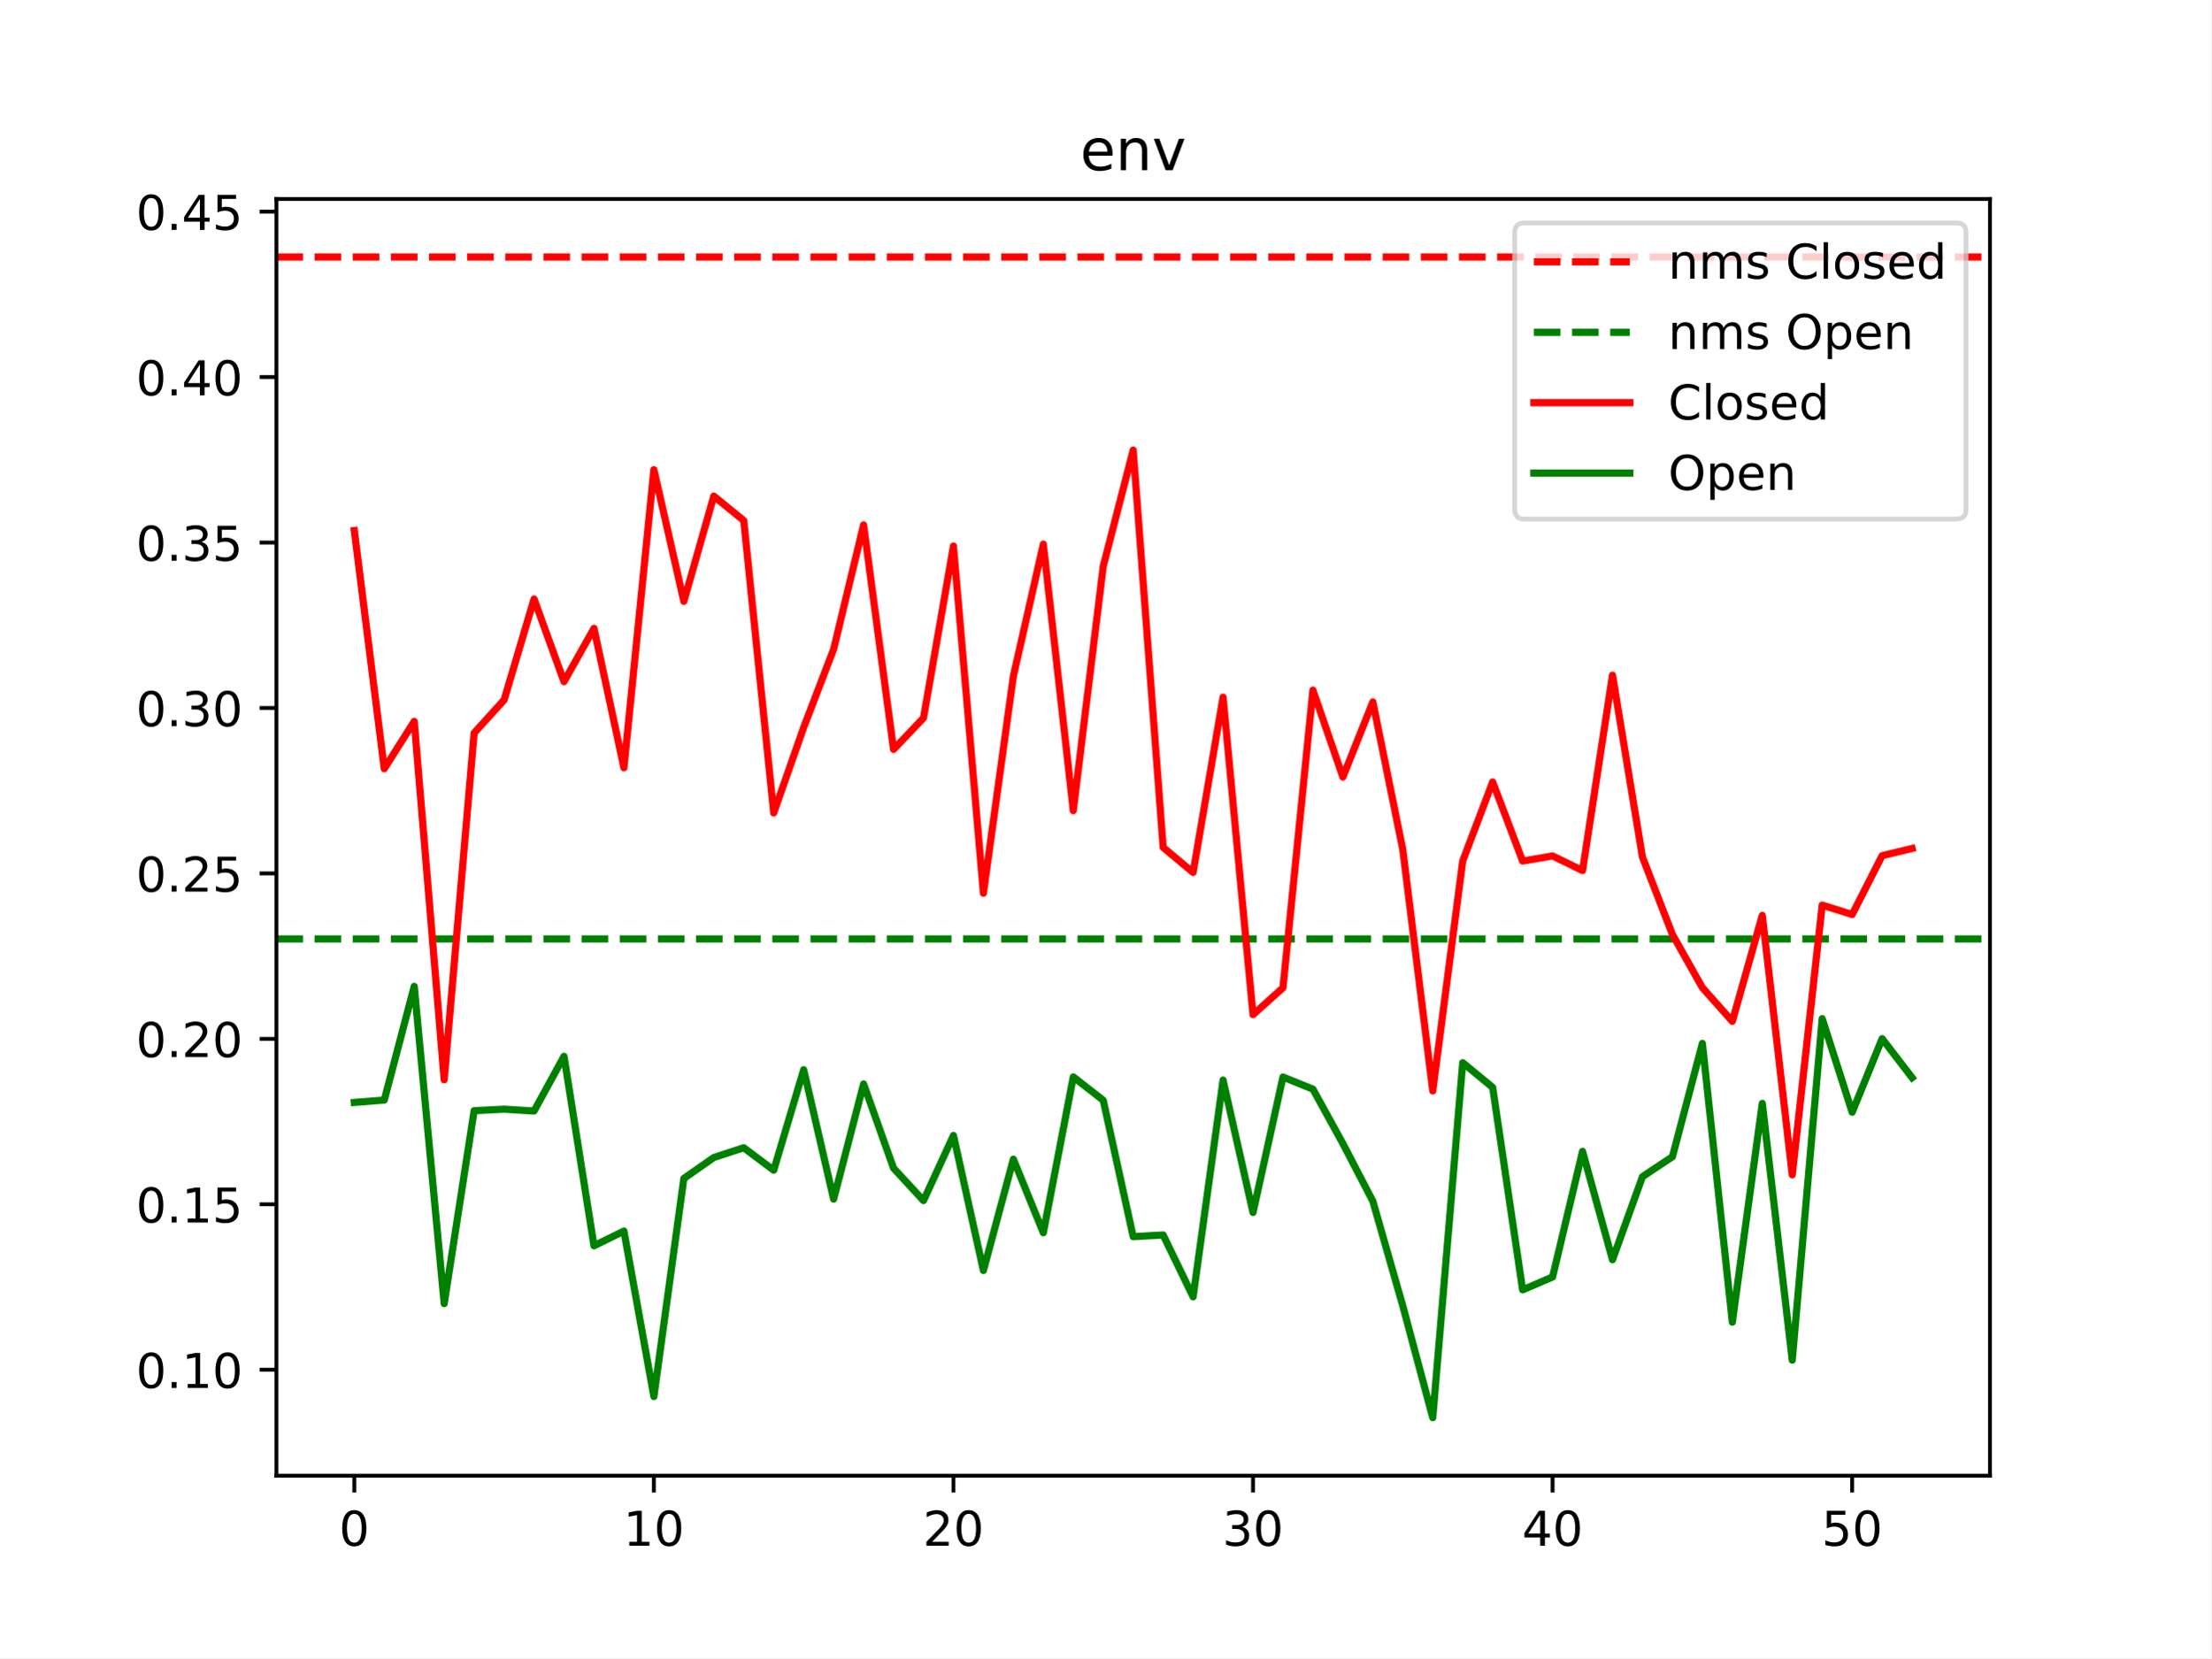
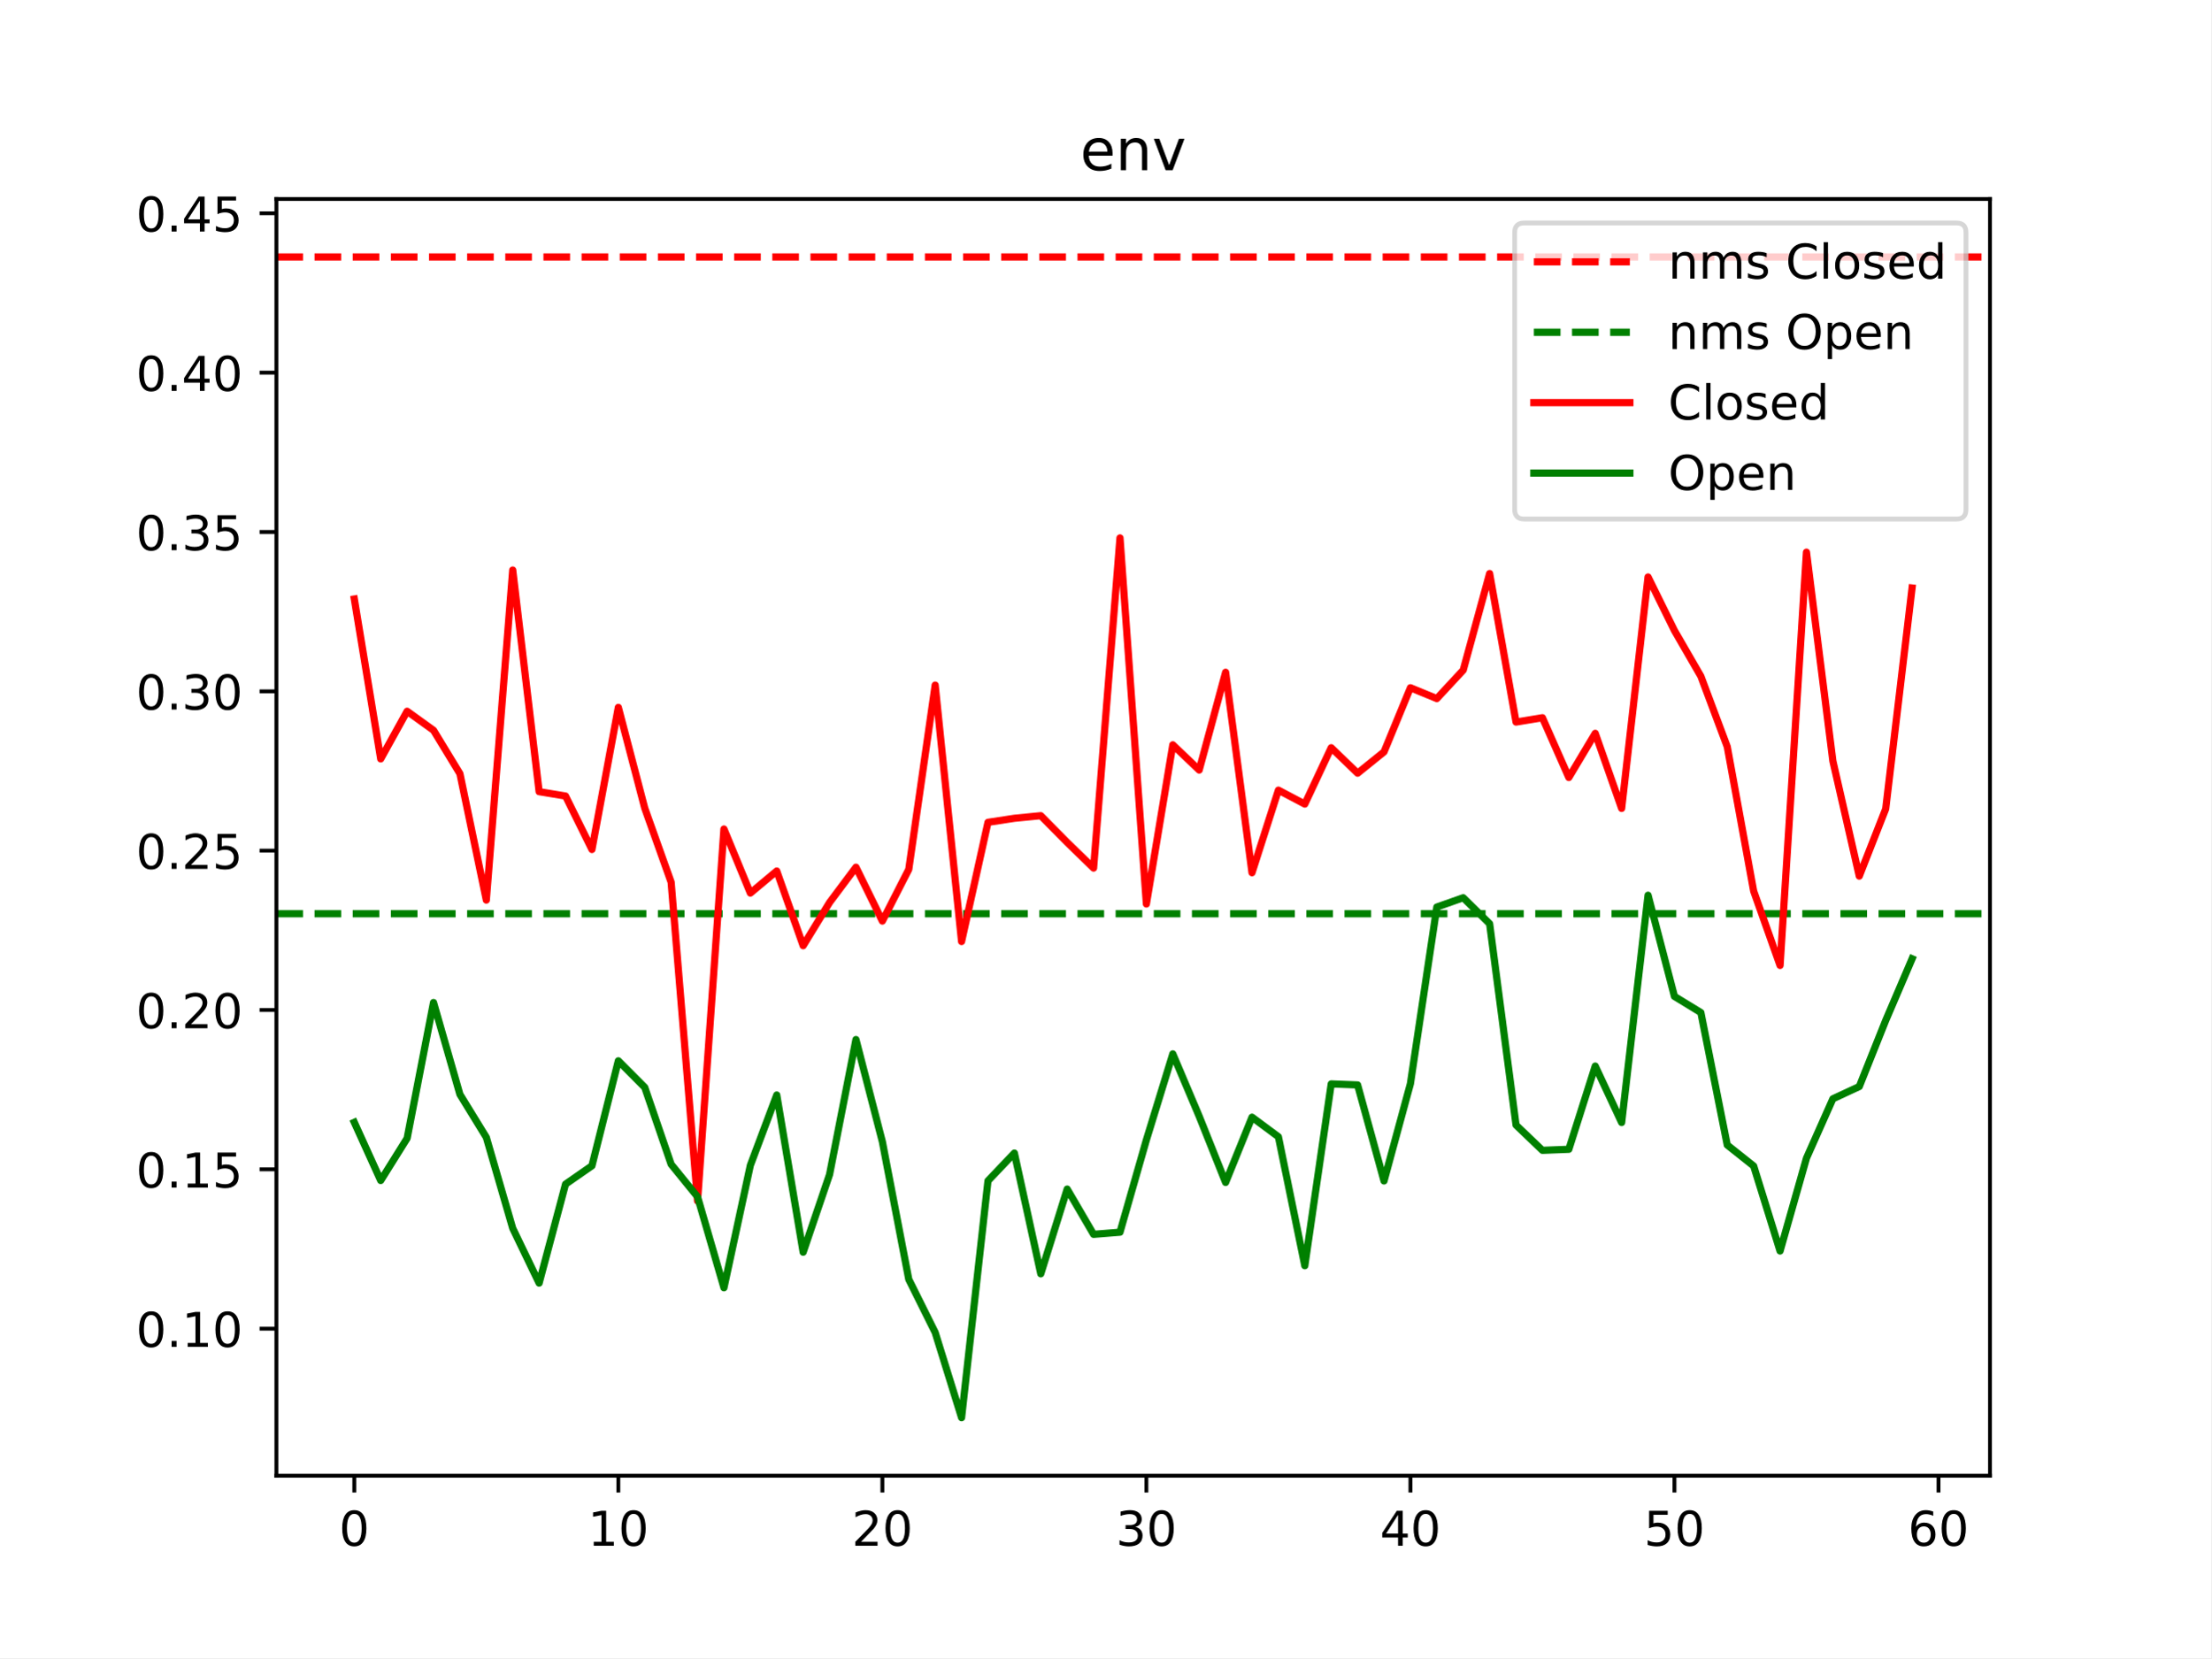
<svg xmlns="http://www.w3.org/2000/svg" xmlns:xlink="http://www.w3.org/1999/xlink" width="460.8pt" height="345.6pt" viewBox="0 0 460.8 345.6" version="1.1">
  <defs>
    <style type="text/css">*{stroke-linejoin: round; stroke-linecap: butt}</style>
  </defs>
  <g id="figure_1">
    <g id="patch_1">
      <path d="M 0 345.6  L 460.8 345.6  L 460.8 0  L 0 0  z " style="fill: #ffffff" />
    </g>
    <g id="axes_1">
      <g id="patch_2">
        <path d="M 57.6 307.584  L 414.72 307.584  L 414.72 41.472  L 57.6 41.472  z " style="fill: #ffffff" />
      </g>
      <g id="matplotlib.axis_1">
        <g id="xtick_1">
          <g id="line2d_1">
            <defs>
-               <path id="mbfe711bca3" d="M 0 0  L 0 3.5  " style="stroke: #000000; stroke-width: 0.8" />
+               <path id="m7557e2fc76" d="M 0 0  L 0 3.5  " style="stroke: #000000; stroke-width: 0.8" />
            </defs>
            <g>
-               <use xlink:href="#mbfe711bca3" x="73.833" y="307.584" style="stroke: #000000; stroke-width: 0.8" />
+               <use xlink:href="#m7557e2fc76" x="73.833" y="307.584" style="stroke: #000000; stroke-width: 0.8" />
            </g>
          </g>
          <g id="text_1">
            <g transform="translate(70.65148 322.1824) scale(0.1 -0.1)">
              <defs>
                <path id="DejaVuSans-30" d="M 2034 4250  Q 1547 4250 1301 3770  Q 1056 3291 1056 2328  Q 1056 1369 1301 889  Q 1547 409 2034 409  Q 2525 409 2770 889  Q 3016 1369 3016 2328  Q 3016 3291 2770 3770  Q 2525 4250 2034 4250  z M 2034 4750  Q 2819 4750 3233 4129  Q 3647 3509 3647 2328  Q 3647 1150 3233 529  Q 2819 -91 2034 -91  Q 1250 -91 836 529  Q 422 1150 422 2328  Q 422 3509 836 4129  Q 1250 4750 2034 4750  z " transform="scale(0.015625)" />
              </defs>
              <use xlink:href="#DejaVuSans-30" />
            </g>
          </g>
        </g>
        <g id="xtick_2">
          <g id="line2d_2">
            <g>
-               <use xlink:href="#mbfe711bca3" x="136.266" y="307.584" style="stroke: #000000; stroke-width: 0.8" />
+               <use xlink:href="#m7557e2fc76" x="128.859" y="307.584" style="stroke: #000000; stroke-width: 0.8" />
            </g>
          </g>
          <g id="text_2">
-             <g transform="translate(129.9038 322.1824) scale(0.1 -0.1)">
+             <g transform="translate(122.4964 322.1824) scale(0.1 -0.1)">
              <defs>
                <path id="DejaVuSans-31" d="M 794 531  L 1825 531  L 1825 4091  L 703 3866  L 703 4441  L 1819 4666  L 2450 4666  L 2450 531  L 3481 531  L 3481 0  L 794 0  L 794 531  z " transform="scale(0.015625)" />
              </defs>
              <use xlink:href="#DejaVuSans-31" />
              <use xlink:href="#DejaVuSans-30" x="63.623" />
            </g>
          </g>
        </g>
        <g id="xtick_3">
          <g id="line2d_3">
            <g>
-               <use xlink:href="#mbfe711bca3" x="198.7" y="307.584" style="stroke: #000000; stroke-width: 0.8" />
+               <use xlink:href="#m7557e2fc76" x="183.885" y="307.584" style="stroke: #000000; stroke-width: 0.8" />
            </g>
          </g>
          <g id="text_3">
-             <g transform="translate(192.3374 322.1824) scale(0.1 -0.1)">
+             <g transform="translate(177.5226 322.1824) scale(0.1 -0.1)">
              <defs>
                <path id="DejaVuSans-32" d="M 1228 531  L 3431 531  L 3431 0  L 469 0  L 469 531  Q 828 903 1448 1529  Q 2069 2156 2228 2338  Q 2531 2678 2651 2914  Q 2772 3150 2772 3378  Q 2772 3750 2511 3984  Q 2250 4219 1831 4219  Q 1534 4219 1204 4116  Q 875 4013 500 3803  L 500 4441  Q 881 4594 1212 4672  Q 1544 4750 1819 4750  Q 2544 4750 2975 4387  Q 3406 4025 3406 3419  Q 3406 3131 3298 2873  Q 3191 2616 2906 2266  Q 2828 2175 2409 1742  Q 1991 1309 1228 531  z " transform="scale(0.015625)" />
              </defs>
              <use xlink:href="#DejaVuSans-32" />
              <use xlink:href="#DejaVuSans-30" x="63.623" />
            </g>
          </g>
        </g>
        <g id="xtick_4">
          <g id="line2d_4">
            <g>
-               <use xlink:href="#mbfe711bca3" x="261.133" y="307.584" style="stroke: #000000; stroke-width: 0.8" />
+               <use xlink:href="#m7557e2fc76" x="238.911" y="307.584" style="stroke: #000000; stroke-width: 0.8" />
            </g>
          </g>
          <g id="text_4">
-             <g transform="translate(254.7709 322.1824) scale(0.1 -0.1)">
+             <g transform="translate(232.5488 322.1824) scale(0.1 -0.1)">
              <defs>
                <path id="DejaVuSans-33" d="M 2597 2516  Q 3050 2419 3304 2112  Q 3559 1806 3559 1356  Q 3559 666 3084 287  Q 2609 -91 1734 -91  Q 1441 -91 1130 -33  Q 819 25 488 141  L 488 750  Q 750 597 1062 519  Q 1375 441 1716 441  Q 2309 441 2620 675  Q 2931 909 2931 1356  Q 2931 1769 2642 2001  Q 2353 2234 1838 2234  L 1294 2234  L 1294 2753  L 1863 2753  Q 2328 2753 2575 2939  Q 2822 3125 2822 3475  Q 2822 3834 2567 4026  Q 2313 4219 1838 4219  Q 1578 4219 1281 4162  Q 984 4106 628 3988  L 628 4550  Q 988 4650 1302 4700  Q 1616 4750 1894 4750  Q 2613 4750 3031 4423  Q 3450 4097 3450 3541  Q 3450 3153 3228 2886  Q 3006 2619 2597 2516  z " transform="scale(0.015625)" />
              </defs>
              <use xlink:href="#DejaVuSans-33" />
              <use xlink:href="#DejaVuSans-30" x="63.623" />
            </g>
          </g>
        </g>
        <g id="xtick_5">
          <g id="line2d_5">
            <g>
-               <use xlink:href="#mbfe711bca3" x="323.567" y="307.584" style="stroke: #000000; stroke-width: 0.8" />
+               <use xlink:href="#m7557e2fc76" x="293.938" y="307.584" style="stroke: #000000; stroke-width: 0.8" />
            </g>
          </g>
          <g id="text_5">
-             <g transform="translate(317.2045 322.1824) scale(0.1 -0.1)">
+             <g transform="translate(287.575 322.1824) scale(0.1 -0.1)">
              <defs>
                <path id="DejaVuSans-34" d="M 2419 4116  L 825 1625  L 2419 1625  L 2419 4116  z M 2253 4666  L 3047 4666  L 3047 1625  L 3713 1625  L 3713 1100  L 3047 1100  L 3047 0  L 2419 0  L 2419 1100  L 313 1100  L 313 1709  L 2253 4666  z " transform="scale(0.015625)" />
              </defs>
              <use xlink:href="#DejaVuSans-34" />
              <use xlink:href="#DejaVuSans-30" x="63.623" />
            </g>
          </g>
        </g>
        <g id="xtick_6">
          <g id="line2d_6">
            <g>
-               <use xlink:href="#mbfe711bca3" x="386.001" y="307.584" style="stroke: #000000; stroke-width: 0.8" />
+               <use xlink:href="#m7557e2fc76" x="348.964" y="307.584" style="stroke: #000000; stroke-width: 0.8" />
            </g>
          </g>
          <g id="text_6">
-             <g transform="translate(379.6381 322.1824) scale(0.1 -0.1)">
+             <g transform="translate(342.6012 322.1824) scale(0.1 -0.1)">
              <defs>
                <path id="DejaVuSans-35" d="M 691 4666  L 3169 4666  L 3169 4134  L 1269 4134  L 1269 2991  Q 1406 3038 1543 3061  Q 1681 3084 1819 3084  Q 2600 3084 3056 2656  Q 3513 2228 3513 1497  Q 3513 744 3044 326  Q 2575 -91 1722 -91  Q 1428 -91 1123 -41  Q 819 9 494 109  L 494 744  Q 775 591 1075 516  Q 1375 441 1709 441  Q 2250 441 2565 725  Q 2881 1009 2881 1497  Q 2881 1984 2565 2268  Q 2250 2553 1709 2553  Q 1456 2553 1204 2497  Q 953 2441 691 2322  L 691 4666  z " transform="scale(0.015625)" />
              </defs>
              <use xlink:href="#DejaVuSans-35" />
+               <use xlink:href="#DejaVuSans-30" x="63.623" />
+             </g>
+           </g>
+         </g>
+         <g id="xtick_7">
+           <g id="line2d_7">
+             <g>
+               <use xlink:href="#m7557e2fc76" x="403.99" y="307.584" style="stroke: #000000; stroke-width: 0.8" />
+             </g>
+           </g>
+           <g id="text_7">
+             <g transform="translate(397.6274 322.1824) scale(0.1 -0.1)">
+               <defs>
+                 <path id="DejaVuSans-36" d="M 2113 2584  Q 1688 2584 1439 2293  Q 1191 2003 1191 1497  Q 1191 994 1439 701  Q 1688 409 2113 409  Q 2538 409 2786 701  Q 3034 994 3034 1497  Q 3034 2003 2786 2293  Q 2538 2584 2113 2584  z M 3366 4563  L 3366 3988  Q 3128 4100 2886 4159  Q 2644 4219 2406 4219  Q 1781 4219 1451 3797  Q 1122 3375 1075 2522  Q 1259 2794 1537 2939  Q 1816 3084 2150 3084  Q 2853 3084 3261 2657  Q 3669 2231 3669 1497  Q 3669 778 3244 343  Q 2819 -91 2113 -91  Q 1303 -91 875 529  Q 447 1150 447 2328  Q 447 3434 972 4092  Q 1497 4750 2381 4750  Q 2619 4750 2861 4703  Q 3103 4656 3366 4563  z " transform="scale(0.015625)" />
+               </defs>
+               <use xlink:href="#DejaVuSans-36" />
              <use xlink:href="#DejaVuSans-30" x="63.623" />
            </g>
          </g>
        </g>
      </g>
      <g id="matplotlib.axis_2">
        <g id="ytick_1">
-           <g id="line2d_7">
+           <g id="line2d_8">
            <defs>
-               <path id="mcd5400129b" d="M 0 0  L -3.5 0  " style="stroke: #000000; stroke-width: 0.8" />
+               <path id="mfd46623796" d="M 0 0  L -3.5 0  " style="stroke: #000000; stroke-width: 0.8" />
            </defs>
            <g>
-               <use xlink:href="#mcd5400129b" x="57.6" y="285.499" style="stroke: #000000; stroke-width: 0.8" />
-             </g>
-           </g>
-           <g id="text_7">
-             <g transform="translate(28.33438 289.2986) scale(0.1 -0.1)">
+               <use xlink:href="#mfd46623796" x="57.6" y="276.937" style="stroke: #000000; stroke-width: 0.8" />
+             </g>
+           </g>
+           <g id="text_8">
+             <g transform="translate(28.33438 280.7366) scale(0.1 -0.1)">
              <defs>
                <path id="DejaVuSans-2e" d="M 684 794  L 1344 794  L 1344 0  L 684 0  L 684 794  z " transform="scale(0.015625)" />
              </defs>
              <use xlink:href="#DejaVuSans-30" />
              <use xlink:href="#DejaVuSans-2e" x="63.623" />
              <use xlink:href="#DejaVuSans-31" x="95.41" />
              <use xlink:href="#DejaVuSans-30" x="159.033" />
            </g>
          </g>
        </g>
        <g id="ytick_2">
-           <g id="line2d_8">
-             <g>
-               <use xlink:href="#mcd5400129b" x="57.6" y="251.015" style="stroke: #000000; stroke-width: 0.8" />
-             </g>
-           </g>
-           <g id="text_8">
-             <g transform="translate(28.33438 254.8139) scale(0.1 -0.1)">
+           <g id="line2d_9">
+             <g>
+               <use xlink:href="#mfd46623796" x="57.6" y="243.726" style="stroke: #000000; stroke-width: 0.8" />
+             </g>
+           </g>
+           <g id="text_9">
+             <g transform="translate(28.33438 247.5249) scale(0.1 -0.1)">
              <use xlink:href="#DejaVuSans-30" />
              <use xlink:href="#DejaVuSans-2e" x="63.623" />
              <use xlink:href="#DejaVuSans-31" x="95.41" />
              <use xlink:href="#DejaVuSans-35" x="159.033" />
            </g>
          </g>
        </g>
        <g id="ytick_3">
-           <g id="line2d_9">
-             <g>
-               <use xlink:href="#mcd5400129b" x="57.6" y="216.53" style="stroke: #000000; stroke-width: 0.8" />
-             </g>
-           </g>
-           <g id="text_9">
-             <g transform="translate(28.33438 220.3292) scale(0.1 -0.1)">
+           <g id="line2d_10">
+             <g>
+               <use xlink:href="#mfd46623796" x="57.6" y="210.514" style="stroke: #000000; stroke-width: 0.8" />
+             </g>
+           </g>
+           <g id="text_10">
+             <g transform="translate(28.33438 214.3133) scale(0.1 -0.1)">
              <use xlink:href="#DejaVuSans-30" />
              <use xlink:href="#DejaVuSans-2e" x="63.623" />
              <use xlink:href="#DejaVuSans-32" x="95.41" />
              <use xlink:href="#DejaVuSans-30" x="159.033" />
            </g>
          </g>
        </g>
        <g id="ytick_4">
-           <g id="line2d_10">
-             <g>
-               <use xlink:href="#mcd5400129b" x="57.6" y="182.045" style="stroke: #000000; stroke-width: 0.8" />
-             </g>
-           </g>
-           <g id="text_10">
-             <g transform="translate(28.33438 185.8445) scale(0.1 -0.1)">
+           <g id="line2d_11">
+             <g>
+               <use xlink:href="#mfd46623796" x="57.6" y="177.302" style="stroke: #000000; stroke-width: 0.8" />
+             </g>
+           </g>
+           <g id="text_11">
+             <g transform="translate(28.33438 181.1016) scale(0.1 -0.1)">
              <use xlink:href="#DejaVuSans-30" />
              <use xlink:href="#DejaVuSans-2e" x="63.623" />
              <use xlink:href="#DejaVuSans-32" x="95.41" />
              <use xlink:href="#DejaVuSans-35" x="159.033" />
            </g>
          </g>
        </g>
        <g id="ytick_5">
-           <g id="line2d_11">
-             <g>
-               <use xlink:href="#mcd5400129b" x="57.6" y="147.561" style="stroke: #000000; stroke-width: 0.8" />
-             </g>
-           </g>
-           <g id="text_11">
-             <g transform="translate(28.33438 151.3598) scale(0.1 -0.1)">
+           <g id="line2d_12">
+             <g>
+               <use xlink:href="#mfd46623796" x="57.6" y="144.091" style="stroke: #000000; stroke-width: 0.8" />
+             </g>
+           </g>
+           <g id="text_12">
+             <g transform="translate(28.33438 147.89) scale(0.1 -0.1)">
              <use xlink:href="#DejaVuSans-30" />
              <use xlink:href="#DejaVuSans-2e" x="63.623" />
              <use xlink:href="#DejaVuSans-33" x="95.41" />
              <use xlink:href="#DejaVuSans-30" x="159.033" />
            </g>
          </g>
        </g>
        <g id="ytick_6">
-           <g id="line2d_12">
-             <g>
-               <use xlink:href="#mcd5400129b" x="57.6" y="113.076" style="stroke: #000000; stroke-width: 0.8" />
-             </g>
-           </g>
-           <g id="text_12">
-             <g transform="translate(28.33438 116.8751) scale(0.1 -0.1)">
+           <g id="line2d_13">
+             <g>
+               <use xlink:href="#mfd46623796" x="57.6" y="110.879" style="stroke: #000000; stroke-width: 0.8" />
+             </g>
+           </g>
+           <g id="text_13">
+             <g transform="translate(28.33438 114.6783) scale(0.1 -0.1)">
              <use xlink:href="#DejaVuSans-30" />
              <use xlink:href="#DejaVuSans-2e" x="63.623" />
              <use xlink:href="#DejaVuSans-33" x="95.41" />
              <use xlink:href="#DejaVuSans-35" x="159.033" />
            </g>
          </g>
        </g>
        <g id="ytick_7">
-           <g id="line2d_13">
-             <g>
-               <use xlink:href="#mcd5400129b" x="57.6" y="78.591" style="stroke: #000000; stroke-width: 0.8" />
-             </g>
-           </g>
-           <g id="text_13">
-             <g transform="translate(28.33438 82.39045) scale(0.1 -0.1)">
+           <g id="line2d_14">
+             <g>
+               <use xlink:href="#mfd46623796" x="57.6" y="77.667" style="stroke: #000000; stroke-width: 0.8" />
+             </g>
+           </g>
+           <g id="text_14">
+             <g transform="translate(28.33438 81.46668) scale(0.1 -0.1)">
              <use xlink:href="#DejaVuSans-30" />
              <use xlink:href="#DejaVuSans-2e" x="63.623" />
              <use xlink:href="#DejaVuSans-34" x="95.41" />
              <use xlink:href="#DejaVuSans-30" x="159.033" />
            </g>
          </g>
        </g>
        <g id="ytick_8">
-           <g id="line2d_14">
-             <g>
-               <use xlink:href="#mcd5400129b" x="57.6" y="44.107" style="stroke: #000000; stroke-width: 0.8" />
-             </g>
-           </g>
-           <g id="text_14">
-             <g transform="translate(28.33438 47.90575) scale(0.1 -0.1)">
+           <g id="line2d_15">
+             <g>
+               <use xlink:href="#mfd46623796" x="57.6" y="44.456" style="stroke: #000000; stroke-width: 0.8" />
+             </g>
+           </g>
+           <g id="text_15">
+             <g transform="translate(28.33438 48.25503) scale(0.1 -0.1)">
              <use xlink:href="#DejaVuSans-30" />
              <use xlink:href="#DejaVuSans-2e" x="63.623" />
              <use xlink:href="#DejaVuSans-34" x="95.41" />
              <use xlink:href="#DejaVuSans-35" x="159.033" />
            </g>
          </g>
        </g>
      </g>
-       <g id="line2d_15">
-         <path d="M 57.6 53.568  L 414.72 53.568  " clip-path="url(#pe182399f3c)" style="fill: none; stroke-dasharray: 5.55,2.4; stroke-dashoffset: 0; stroke: #ff0000; stroke-width: 1.5" />
-       </g>
      <g id="line2d_16">
-         <path d="M 57.6 195.696  L 414.72 195.696  " clip-path="url(#pe182399f3c)" style="fill: none; stroke-dasharray: 5.55,2.4; stroke-dashoffset: 0; stroke: #008000; stroke-width: 1.5" />
+         <path d="M 57.6 53.568  L 414.72 53.568  " clip-path="url(#p4e39e65af4)" style="fill: none; stroke-dasharray: 5.55,2.4; stroke-dashoffset: 0; stroke: #ff0000; stroke-width: 1.5" />
      </g>
      <g id="line2d_17">
-         <path d="M 73.833 110.586  L 80.076 160.224  L 86.319 150.354  L 92.563 225.065  L 98.806 152.777  L 105.05 145.894  L 111.293 124.852  L 117.536 142.076  L 123.78 130.962  L 130.023 160.028  L 136.266 97.898  L 142.51 125.328  L 148.753 103.405  L 154.996 108.495  L 161.24 169.442  L 167.483 151.624  L 173.726 135.322  L 179.97 109.402  L 186.213 156.201  L 192.457 149.644  L 198.7 113.813  L 204.943 186.178  L 211.187 140.932  L 217.43 113.413  L 223.673 168.969  L 229.917 118.031  L 236.16 93.805  L 242.403 176.623  L 248.647 181.845  L 254.89 145.31  L 261.133 211.491  L 267.377 205.877  L 273.62 143.842  L 279.863 161.969  L 286.107 146.3  L 292.35 177.091  L 298.594 227.39  L 304.837 179.448  L 311.08 162.98  L 317.324 179.476  L 323.567 178.404  L 329.81 181.449  L 336.054 140.731  L 342.297 178.648  L 348.54 194.759  L 354.784 205.855  L 361.027 212.88  L 367.27 190.797  L 373.514 244.881  L 379.757 188.656  L 386.001 190.613  L 392.244 178.348  L 398.487 176.846  " clip-path="url(#pe182399f3c)" style="fill: none; stroke: #ff0000; stroke-width: 1.5; stroke-linecap: square" />
+         <path d="M 57.6 190.449  L 414.72 190.449  " clip-path="url(#p4e39e65af4)" style="fill: none; stroke-dasharray: 5.55,2.4; stroke-dashoffset: 0; stroke: #008000; stroke-width: 1.5" />
      </g>
      <g id="line2d_18">
-         <path d="M 73.833 229.782  L 80.076 229.29  L 86.319 205.587  L 92.563 271.716  L 98.806 231.506  L 105.05 231.187  L 111.293 231.571  L 117.536 220.17  L 123.78 259.668  L 130.023 256.599  L 136.266 291.087  L 142.51 245.633  L 148.753 241.27  L 154.996 239.227  L 161.24 243.913  L 167.483 222.96  L 173.726 249.934  L 179.97 225.929  L 186.213 243.482  L 192.457 250.244  L 198.7 236.668  L 204.943 264.812  L 211.187 241.613  L 217.43 256.942  L 223.673 224.462  L 229.917 229.329  L 236.16 257.765  L 242.403 257.409  L 248.647 270.304  L 254.89 225.124  L 261.133 252.723  L 267.377 224.489  L 273.62 227.011  L 279.863 238.358  L 286.107 250.361  L 292.35 272.189  L 298.594 295.488  L 304.837 221.502  L 311.08 226.648  L 317.324 268.849  L 323.567 266.162  L 329.81 239.979  L 336.054 262.569  L 342.297 245.26  L 348.54 241.102  L 354.784 217.482  L 361.027 275.577  L 367.27 229.983  L 373.514 283.497  L 379.757 212.327  L 386.001 231.825  L 392.244 216.495  L 398.487 224.624  " clip-path="url(#pe182399f3c)" style="fill: none; stroke: #008000; stroke-width: 1.5; stroke-linecap: square" />
+         <path d="M 73.833 124.846  L 79.335 158.18  L 84.838 148.246  L 90.341 152.211  L 95.843 161.252  L 101.346 187.604  L 106.848 118.813  L 112.351 165.006  L 117.854 165.913  L 123.356 177.056  L 128.859 147.438  L 134.362 168.447  L 139.864 183.881  L 145.367 250.322  L 150.869 172.794  L 156.372 186.145  L 161.875 181.548  L 167.377 197.118  L 172.88 188.108  L 178.382 180.751  L 183.885 191.982  L 189.388 181.203  L 194.89 142.792  L 200.393 196.241  L 205.896 171.399  L 211.398 170.556  L 216.901 170.011  L 222.403 175.581  L 227.906 180.937  L 233.409 112.118  L 238.911 188.421  L 244.414 155.241  L 249.917 160.5  L 255.419 140.12  L 260.922 181.899  L 266.424 164.69  L 271.927 167.593  L 277.43 155.849  L 282.932 161.155  L 288.435 156.715  L 293.938 143.345  L 299.44 145.604  L 304.943 139.672  L 310.445 119.54  L 315.948 150.5  L 321.451 149.596  L 326.953 162.057  L 332.456 152.847  L 337.958 168.498  L 343.461 120.257  L 348.964 131.428  L 354.466 140.95  L 359.969 155.642  L 365.472 185.737  L 370.974 201.226  L 376.477 115.084  L 381.979 158.614  L 387.482 182.609  L 392.985 168.6  L 398.487 122.551  " clip-path="url(#p4e39e65af4)" style="fill: none; stroke: #ff0000; stroke-width: 1.5; stroke-linecap: square" />
+       </g>
+       <g id="line2d_19">
+         <path d="M 73.833 233.934  L 79.335 246.057  L 84.838 237.257  L 90.341 208.953  L 95.843 228.104  L 101.346 237.062  L 106.848 256.018  L 112.351 267.441  L 117.854 246.817  L 123.356 242.991  L 128.859 221.106  L 134.362 226.64  L 139.864 242.675  L 145.367 249.448  L 150.869 268.409  L 156.372 242.89  L 161.875 228.232  L 167.377 261.005  L 172.88 244.806  L 178.382 216.67  L 183.885 237.972  L 189.388 266.656  L 194.89 277.724  L 200.393 295.488  L 205.896 246.121  L 211.398 240.334  L 216.901 265.508  L 222.403 247.841  L 227.906 257.279  L 233.409 256.83  L 238.911 237.586  L 244.414 219.662  L 249.917 232.673  L 255.419 246.465  L 260.922 232.859  L 266.424 236.941  L 271.927 263.819  L 277.43 225.919  L 282.932 226.134  L 288.435 246.15  L 293.938 225.865  L 299.44 189.054  L 304.943 187.115  L 310.445 192.535  L 315.948 234.497  L 321.451 239.768  L 326.953 239.55  L 332.456 222.203  L 337.958 233.971  L 343.461 186.593  L 348.964 207.685  L 354.466 211.048  L 359.969 238.659  L 365.472 243.034  L 370.974 260.75  L 376.477 241.392  L 381.979 229.024  L 387.482 226.471  L 392.985 212.7  L 398.487 199.844  " clip-path="url(#p4e39e65af4)" style="fill: none; stroke: #008000; stroke-width: 1.5; stroke-linecap: square" />
      </g>
      <g id="patch_3">
        <path d="M 57.6 307.584  L 57.6 41.472  " style="fill: none; stroke: #000000; stroke-width: 0.8; stroke-linejoin: miter; stroke-linecap: square" />
      </g>
      <g id="patch_4">
        <path d="M 414.72 307.584  L 414.72 41.472  " style="fill: none; stroke: #000000; stroke-width: 0.8; stroke-linejoin: miter; stroke-linecap: square" />
      </g>
      <g id="patch_5">
        <path d="M 57.6 307.584  L 414.72 307.584  " style="fill: none; stroke: #000000; stroke-width: 0.8; stroke-linejoin: miter; stroke-linecap: square" />
      </g>
      <g id="patch_6">
        <path d="M 57.6 41.472  L 414.72 41.472  " style="fill: none; stroke: #000000; stroke-width: 0.8; stroke-linejoin: miter; stroke-linecap: square" />
      </g>
-       <g id="text_15">
+       <g id="text_16">
        <g transform="translate(225.1144 35.472) scale(0.12 -0.12)">
          <defs>
            <path id="DejaVuSans-65" d="M 3597 1894  L 3597 1613  L 953 1613  Q 991 1019 1311 708  Q 1631 397 2203 397  Q 2534 397 2845 478  Q 3156 559 3463 722  L 3463 178  Q 3153 47 2828 -22  Q 2503 -91 2169 -91  Q 1331 -91 842 396  Q 353 884 353 1716  Q 353 2575 817 3079  Q 1281 3584 2069 3584  Q 2775 3584 3186 3129  Q 3597 2675 3597 1894  z M 3022 2063  Q 3016 2534 2758 2815  Q 2500 3097 2075 3097  Q 1594 3097 1305 2825  Q 1016 2553 972 2059  L 3022 2063  z " transform="scale(0.015625)" />
            <path id="DejaVuSans-6e" d="M 3513 2113  L 3513 0  L 2938 0  L 2938 2094  Q 2938 2591 2744 2837  Q 2550 3084 2163 3084  Q 1697 3084 1428 2787  Q 1159 2491 1159 1978  L 1159 0  L 581 0  L 581 3500  L 1159 3500  L 1159 2956  Q 1366 3272 1645 3428  Q 1925 3584 2291 3584  Q 2894 3584 3203 3211  Q 3513 2838 3513 2113  z " transform="scale(0.015625)" />
            <path id="DejaVuSans-76" d="M 191 3500  L 800 3500  L 1894 563  L 2988 3500  L 3597 3500  L 2284 0  L 1503 0  L 191 3500  z " transform="scale(0.015625)" />
          </defs>
          <use xlink:href="#DejaVuSans-65" />
          <use xlink:href="#DejaVuSans-6e" x="61.523" />
          <use xlink:href="#DejaVuSans-76" x="124.902" />
        </g>
      </g>
      <g id="legend_1">
        <g id="patch_7">
          <path d="M 317.664 108.184  L 407.72 108.184  Q 409.72 108.184 409.72 106.184  L 409.72 48.472  Q 409.72 46.472 407.72 46.472  L 317.664 46.472  Q 315.664 46.472 315.664 48.472  L 315.664 106.184  Q 315.664 108.184 317.664 108.184  z " style="fill: #ffffff; opacity: 0.8; stroke: #cccccc; stroke-linejoin: miter" />
        </g>
-         <g id="line2d_19">
+         <g id="line2d_20">
          <path d="M 319.664 54.57  L 329.664 54.57  L 339.664 54.57  " style="fill: none; stroke-dasharray: 5.55,2.4; stroke-dashoffset: 0; stroke: #ff0000; stroke-width: 1.5" />
        </g>
-         <g id="text_16">
+         <g id="text_17">
          <g transform="translate(347.6637 58.07044) scale(0.1 -0.1)">
            <defs>
              <path id="DejaVuSans-6d" d="M 3328 2828  Q 3544 3216 3844 3400  Q 4144 3584 4550 3584  Q 5097 3584 5394 3201  Q 5691 2819 5691 2113  L 5691 0  L 5113 0  L 5113 2094  Q 5113 2597 4934 2840  Q 4756 3084 4391 3084  Q 3944 3084 3684 2787  Q 3425 2491 3425 1978  L 3425 0  L 2847 0  L 2847 2094  Q 2847 2600 2669 2842  Q 2491 3084 2119 3084  Q 1678 3084 1418 2786  Q 1159 2488 1159 1978  L 1159 0  L 581 0  L 581 3500  L 1159 3500  L 1159 2956  Q 1356 3278 1631 3431  Q 1906 3584 2284 3584  Q 2666 3584 2933 3390  Q 3200 3197 3328 2828  z " transform="scale(0.015625)" />
              <path id="DejaVuSans-73" d="M 2834 3397  L 2834 2853  Q 2591 2978 2328 3040  Q 2066 3103 1784 3103  Q 1356 3103 1142 2972  Q 928 2841 928 2578  Q 928 2378 1081 2264  Q 1234 2150 1697 2047  L 1894 2003  Q 2506 1872 2764 1633  Q 3022 1394 3022 966  Q 3022 478 2636 193  Q 2250 -91 1575 -91  Q 1294 -91 989 -36  Q 684 19 347 128  L 347 722  Q 666 556 975 473  Q 1284 391 1588 391  Q 1994 391 2212 530  Q 2431 669 2431 922  Q 2431 1156 2273 1281  Q 2116 1406 1581 1522  L 1381 1569  Q 847 1681 609 1914  Q 372 2147 372 2553  Q 372 3047 722 3315  Q 1072 3584 1716 3584  Q 2034 3584 2315 3537  Q 2597 3491 2834 3397  z " transform="scale(0.015625)" />
              <path id="DejaVuSans-20" transform="scale(0.015625)" />
              <path id="DejaVuSans-43" d="M 4122 4306  L 4122 3641  Q 3803 3938 3442 4084  Q 3081 4231 2675 4231  Q 1875 4231 1450 3742  Q 1025 3253 1025 2328  Q 1025 1406 1450 917  Q 1875 428 2675 428  Q 3081 428 3442 575  Q 3803 722 4122 1019  L 4122 359  Q 3791 134 3420 21  Q 3050 -91 2638 -91  Q 1578 -91 968 557  Q 359 1206 359 2328  Q 359 3453 968 4101  Q 1578 4750 2638 4750  Q 3056 4750 3426 4639  Q 3797 4528 4122 4306  z " transform="scale(0.015625)" />
              <path id="DejaVuSans-6c" d="M 603 4863  L 1178 4863  L 1178 0  L 603 0  L 603 4863  z " transform="scale(0.015625)" />
              <path id="DejaVuSans-6f" d="M 1959 3097  Q 1497 3097 1228 2736  Q 959 2375 959 1747  Q 959 1119 1226 758  Q 1494 397 1959 397  Q 2419 397 2687 759  Q 2956 1122 2956 1747  Q 2956 2369 2687 2733  Q 2419 3097 1959 3097  z M 1959 3584  Q 2709 3584 3137 3096  Q 3566 2609 3566 1747  Q 3566 888 3137 398  Q 2709 -91 1959 -91  Q 1206 -91 779 398  Q 353 888 353 1747  Q 353 2609 779 3096  Q 1206 3584 1959 3584  z " transform="scale(0.015625)" />
              <path id="DejaVuSans-64" d="M 2906 2969  L 2906 4863  L 3481 4863  L 3481 0  L 2906 0  L 2906 525  Q 2725 213 2448 61  Q 2172 -91 1784 -91  Q 1150 -91 751 415  Q 353 922 353 1747  Q 353 2572 751 3078  Q 1150 3584 1784 3584  Q 2172 3584 2448 3432  Q 2725 3281 2906 2969  z M 947 1747  Q 947 1113 1208 752  Q 1469 391 1925 391  Q 2381 391 2643 752  Q 2906 1113 2906 1747  Q 2906 2381 2643 2742  Q 2381 3103 1925 3103  Q 1469 3103 1208 2742  Q 947 2381 947 1747  z " transform="scale(0.015625)" />
            </defs>
            <use xlink:href="#DejaVuSans-6e" />
            <use xlink:href="#DejaVuSans-6d" x="63.379" />
            <use xlink:href="#DejaVuSans-73" x="160.791" />
            <use xlink:href="#DejaVuSans-20" x="212.891" />
            <use xlink:href="#DejaVuSans-43" x="244.678" />
            <use xlink:href="#DejaVuSans-6c" x="314.502" />
            <use xlink:href="#DejaVuSans-6f" x="342.285" />
            <use xlink:href="#DejaVuSans-73" x="403.467" />
            <use xlink:href="#DejaVuSans-65" x="455.566" />
            <use xlink:href="#DejaVuSans-64" x="517.09" />
          </g>
        </g>
-         <g id="line2d_20">
+         <g id="line2d_21">
          <path d="M 319.664 69.249  L 329.664 69.249  L 339.664 69.249  " style="fill: none; stroke-dasharray: 5.55,2.4; stroke-dashoffset: 0; stroke: #008000; stroke-width: 1.5" />
        </g>
-         <g id="text_17">
+         <g id="text_18">
          <g transform="translate(347.6637 72.74856) scale(0.1 -0.1)">
            <defs>
              <path id="DejaVuSans-4f" d="M 2522 4238  Q 1834 4238 1429 3725  Q 1025 3213 1025 2328  Q 1025 1447 1429 934  Q 1834 422 2522 422  Q 3209 422 3611 934  Q 4013 1447 4013 2328  Q 4013 3213 3611 3725  Q 3209 4238 2522 4238  z M 2522 4750  Q 3503 4750 4090 4092  Q 4678 3434 4678 2328  Q 4678 1225 4090 567  Q 3503 -91 2522 -91  Q 1538 -91 948 565  Q 359 1222 359 2328  Q 359 3434 948 4092  Q 1538 4750 2522 4750  z " transform="scale(0.015625)" />
              <path id="DejaVuSans-70" d="M 1159 525  L 1159 -1331  L 581 -1331  L 581 3500  L 1159 3500  L 1159 2969  Q 1341 3281 1617 3432  Q 1894 3584 2278 3584  Q 2916 3584 3314 3078  Q 3713 2572 3713 1747  Q 3713 922 3314 415  Q 2916 -91 2278 -91  Q 1894 -91 1617 61  Q 1341 213 1159 525  z M 3116 1747  Q 3116 2381 2855 2742  Q 2594 3103 2138 3103  Q 1681 3103 1420 2742  Q 1159 2381 1159 1747  Q 1159 1113 1420 752  Q 1681 391 2138 391  Q 2594 391 2855 752  Q 3116 1113 3116 1747  z " transform="scale(0.015625)" />
            </defs>
            <use xlink:href="#DejaVuSans-6e" />
            <use xlink:href="#DejaVuSans-6d" x="63.379" />
            <use xlink:href="#DejaVuSans-73" x="160.791" />
            <use xlink:href="#DejaVuSans-20" x="212.891" />
            <use xlink:href="#DejaVuSans-4f" x="244.678" />
            <use xlink:href="#DejaVuSans-70" x="323.389" />
            <use xlink:href="#DejaVuSans-65" x="386.865" />
            <use xlink:href="#DejaVuSans-6e" x="448.389" />
          </g>
        </g>
-         <g id="line2d_21">
+         <g id="line2d_22">
          <path d="M 319.664 83.927  L 329.664 83.927  L 339.664 83.927  " style="fill: none; stroke: #ff0000; stroke-width: 1.5; stroke-linecap: square" />
        </g>
-         <g id="text_18">
+         <g id="text_19">
          <g transform="translate(347.6637 87.42669) scale(0.1 -0.1)">
            <use xlink:href="#DejaVuSans-43" />
            <use xlink:href="#DejaVuSans-6c" x="69.824" />
            <use xlink:href="#DejaVuSans-6f" x="97.607" />
            <use xlink:href="#DejaVuSans-73" x="158.789" />
            <use xlink:href="#DejaVuSans-65" x="210.889" />
            <use xlink:href="#DejaVuSans-64" x="272.412" />
          </g>
        </g>
-         <g id="line2d_22">
+         <g id="line2d_23">
          <path d="M 319.664 98.605  L 329.664 98.605  L 339.664 98.605  " style="fill: none; stroke: #008000; stroke-width: 1.5; stroke-linecap: square" />
        </g>
-         <g id="text_19">
+         <g id="text_20">
          <g transform="translate(347.6637 102.1048) scale(0.1 -0.1)">
            <use xlink:href="#DejaVuSans-4f" />
            <use xlink:href="#DejaVuSans-70" x="78.711" />
            <use xlink:href="#DejaVuSans-65" x="142.188" />
            <use xlink:href="#DejaVuSans-6e" x="203.711" />
          </g>
        </g>
      </g>
    </g>
  </g>
  <defs>
-     <clipPath id="pe182399f3c">
+     <clipPath id="p4e39e65af4">
      <rect x="57.6" y="41.472" width="357.12" height="266.112" />
    </clipPath>
  </defs>
</svg>
